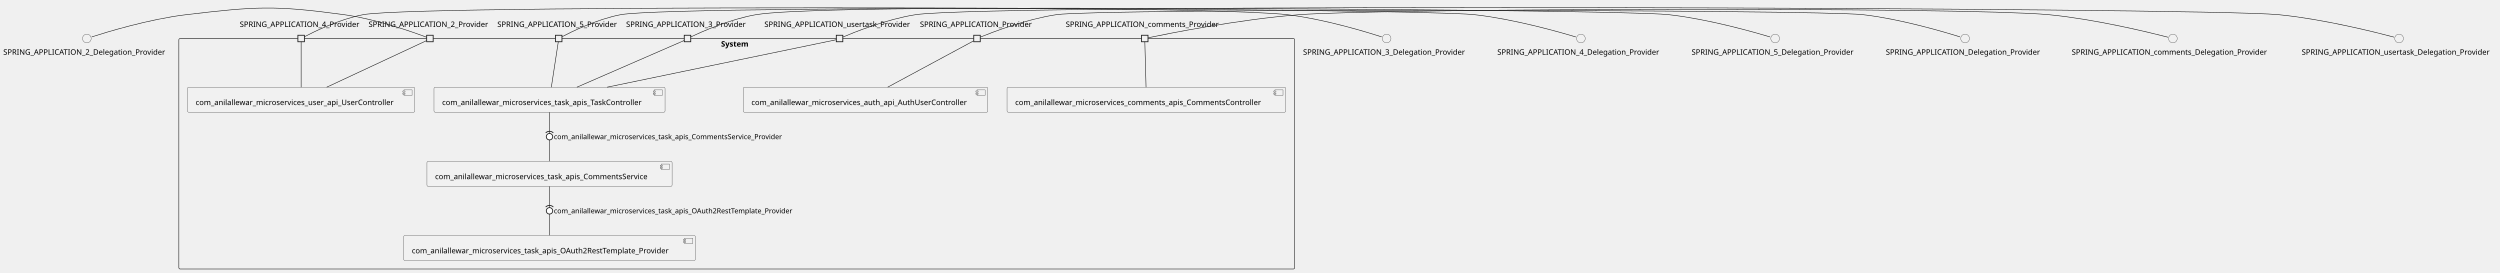
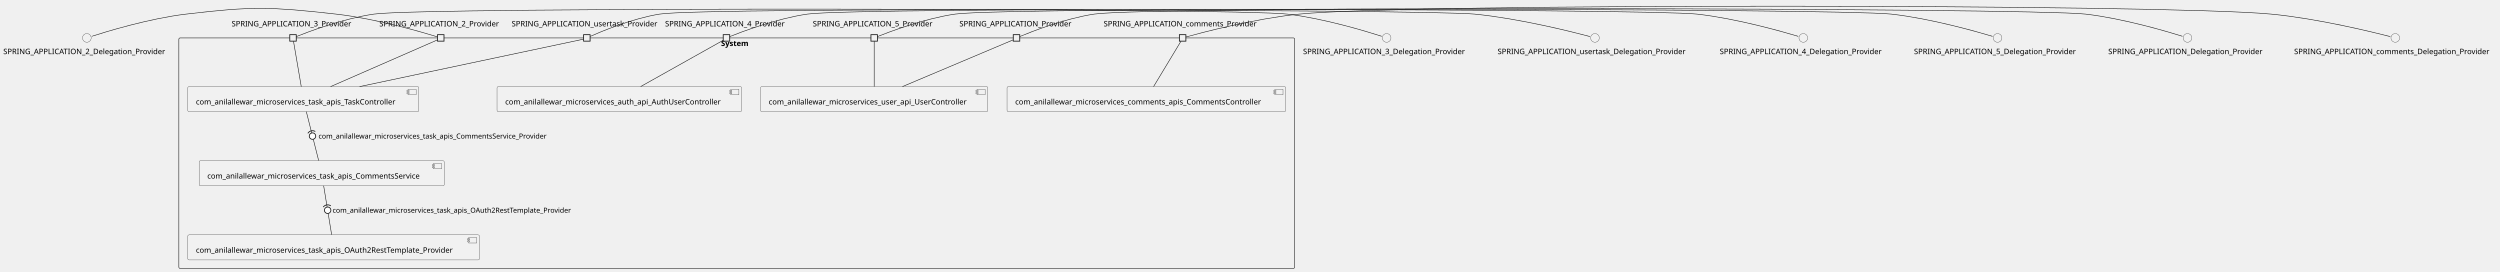
- <svg xmlns="http://www.w3.org/2000/svg" xmlns:xlink="http://www.w3.org/1999/xlink" contentStyleType="text/css" height="503px" preserveAspectRatio="none" style="width:4620px;height:503px;background:#FFFFFF;" version="1.1" viewBox="0 0 4620 503" width="4620px" zoomAndPan="magnify">
+ <svg xmlns="http://www.w3.org/2000/svg" xmlns:xlink="http://www.w3.org/1999/xlink" contentStyleType="text/css" height="502px" preserveAspectRatio="none" style="width:4620px;height:502px;background:#FFFFFF;" version="1.1" viewBox="0 0 4620 502" width="4620px" zoomAndPan="magnify">
  <defs />
  <g>
    <g id="cluster_System">
-       <rect fill="none" height="426" rx="2.5" ry="2.5" style="stroke:#181818;stroke-width:1.0;" width="2062" x="330.5" y="71.15" />
-       <text fill="#000000" font-family="sans-serif" font-size="14" font-weight="bold" lengthAdjust="spacing" textLength="58" x="1332.5" y="86.145">System</text>
+       <rect fill="none" height="426" rx="2.5" ry="2.5" style="stroke:#181818;stroke-width:1.0;" width="2062" x="330.5" y="70.06" />
+       <text fill="#000000" font-family="sans-serif" font-size="14" font-weight="bold" lengthAdjust="spacing" textLength="58" x="1332.5" y="85.055">System</text>
    </g>
    <g id="elem_com_anilallewar_microservices_auth_api_AuthUserController">
-       <a href="anilallewar-microservices-basics-spring-boot.repository#__kEfWgXNEe-cbYDZLN8xkg" target="_top" title="anilallewar-microservices-basics-spring-boot.repository#__kEfWgXNEe-cbYDZLN8xkg" xlink:actuate="onRequest" xlink:href="anilallewar-microservices-basics-spring-boot.repository#__kEfWgXNEe-cbYDZLN8xkg" xlink:show="new" xlink:title="anilallewar-microservices-basics-spring-boot.repository#__kEfWgXNEe-cbYDZLN8xkg" xlink:type="simple">
-         <rect fill="#F1F1F1" height="46.297" rx="2.5" ry="2.5" style="stroke:#181818;stroke-width:0.5;" width="452" x="1373.5" y="161.15" />
-         <rect fill="#F1F1F1" height="10" style="stroke:#181818;stroke-width:0.5;" width="15" x="1805.5" y="166.15" />
-         <rect fill="#F1F1F1" height="2" style="stroke:#181818;stroke-width:0.5;" width="4" x="1803.5" y="168.15" />
-         <rect fill="#F1F1F1" height="2" style="stroke:#181818;stroke-width:0.5;" width="4" x="1803.5" y="172.15" />
-         <text fill="#000000" font-family="sans-serif" font-size="14" lengthAdjust="spacing" textLength="412" x="1388.5" y="194.145">com_anilallewar_microservices_auth_api_AuthUserController</text>
+       <a href="anilallewar-microservices-basics-spring-boot.repository#__WRhlgaWEe-ruNFKcMAAgA" target="_top" title="anilallewar-microservices-basics-spring-boot.repository#__WRhlgaWEe-ruNFKcMAAgA" xlink:actuate="onRequest" xlink:href="anilallewar-microservices-basics-spring-boot.repository#__WRhlgaWEe-ruNFKcMAAgA" xlink:show="new" xlink:title="anilallewar-microservices-basics-spring-boot.repository#__WRhlgaWEe-ruNFKcMAAgA" xlink:type="simple">
+         <rect fill="#F1F1F1" height="46.297" rx="2.5" ry="2.5" style="stroke:#181818;stroke-width:0.5;" width="452" x="918.5" y="160.06" />
+         <rect fill="#F1F1F1" height="10" style="stroke:#181818;stroke-width:0.5;" width="15" x="1350.5" y="165.06" />
+         <rect fill="#F1F1F1" height="2" style="stroke:#181818;stroke-width:0.5;" width="4" x="1348.5" y="167.06" />
+         <rect fill="#F1F1F1" height="2" style="stroke:#181818;stroke-width:0.5;" width="4" x="1348.5" y="171.06" />
+         <text fill="#000000" font-family="sans-serif" font-size="14" lengthAdjust="spacing" textLength="412" x="933.5" y="193.055">com_anilallewar_microservices_auth_api_AuthUserController</text>
      </a>
    </g>
    <g id="elem_com_anilallewar_microservices_comments_apis_CommentsController">
-       <a href="anilallewar-microservices-basics-spring-boot.repository#__kEfWgXNEe-cbYDZLN8xkg" target="_top" title="anilallewar-microservices-basics-spring-boot.repository#__kEfWgXNEe-cbYDZLN8xkg" xlink:actuate="onRequest" xlink:href="anilallewar-microservices-basics-spring-boot.repository#__kEfWgXNEe-cbYDZLN8xkg" xlink:show="new" xlink:title="anilallewar-microservices-basics-spring-boot.repository#__kEfWgXNEe-cbYDZLN8xkg" xlink:type="simple">
-         <rect fill="#F1F1F1" height="46.297" rx="2.5" ry="2.5" style="stroke:#181818;stroke-width:0.5;" width="515" x="1861" y="161.15" />
-         <rect fill="#F1F1F1" height="10" style="stroke:#181818;stroke-width:0.5;" width="15" x="2356" y="166.15" />
-         <rect fill="#F1F1F1" height="2" style="stroke:#181818;stroke-width:0.5;" width="4" x="2354" y="168.15" />
-         <rect fill="#F1F1F1" height="2" style="stroke:#181818;stroke-width:0.5;" width="4" x="2354" y="172.15" />
-         <text fill="#000000" font-family="sans-serif" font-size="14" lengthAdjust="spacing" textLength="475" x="1876" y="194.145">com_anilallewar_microservices_comments_apis_CommentsController</text>
+       <a href="anilallewar-microservices-basics-spring-boot.repository#__WRhlgaWEe-ruNFKcMAAgA" target="_top" title="anilallewar-microservices-basics-spring-boot.repository#__WRhlgaWEe-ruNFKcMAAgA" xlink:actuate="onRequest" xlink:href="anilallewar-microservices-basics-spring-boot.repository#__WRhlgaWEe-ruNFKcMAAgA" xlink:show="new" xlink:title="anilallewar-microservices-basics-spring-boot.repository#__WRhlgaWEe-ruNFKcMAAgA" xlink:type="simple">
+         <rect fill="#F1F1F1" height="46.297" rx="2.5" ry="2.5" style="stroke:#181818;stroke-width:0.5;" width="515" x="1861" y="160.06" />
+         <rect fill="#F1F1F1" height="10" style="stroke:#181818;stroke-width:0.5;" width="15" x="2356" y="165.06" />
+         <rect fill="#F1F1F1" height="2" style="stroke:#181818;stroke-width:0.5;" width="4" x="2354" y="167.06" />
+         <rect fill="#F1F1F1" height="2" style="stroke:#181818;stroke-width:0.5;" width="4" x="2354" y="171.06" />
+         <text fill="#000000" font-family="sans-serif" font-size="14" lengthAdjust="spacing" textLength="475" x="1876" y="193.055">com_anilallewar_microservices_comments_apis_CommentsController</text>
      </a>
    </g>
    <g id="elem_com_anilallewar_microservices_task_apis_CommentsService">
-       <a href="anilallewar-microservices-basics-spring-boot.repository#__kEfWgXNEe-cbYDZLN8xkg" target="_top" title="anilallewar-microservices-basics-spring-boot.repository#__kEfWgXNEe-cbYDZLN8xkg" xlink:actuate="onRequest" xlink:href="anilallewar-microservices-basics-spring-boot.repository#__kEfWgXNEe-cbYDZLN8xkg" xlink:show="new" xlink:title="anilallewar-microservices-basics-spring-boot.repository#__kEfWgXNEe-cbYDZLN8xkg" xlink:type="simple">
-         <rect fill="#F1F1F1" height="46.297" rx="2.5" ry="2.5" style="stroke:#181818;stroke-width:0.5;" width="453" x="789" y="298.15" />
-         <rect fill="#F1F1F1" height="10" style="stroke:#181818;stroke-width:0.5;" width="15" x="1222" y="303.15" />
-         <rect fill="#F1F1F1" height="2" style="stroke:#181818;stroke-width:0.5;" width="4" x="1220" y="305.15" />
-         <rect fill="#F1F1F1" height="2" style="stroke:#181818;stroke-width:0.5;" width="4" x="1220" y="309.15" />
-         <text fill="#000000" font-family="sans-serif" font-size="14" lengthAdjust="spacing" textLength="413" x="804" y="331.145">com_anilallewar_microservices_task_apis_CommentsService</text>
+       <a href="anilallewar-microservices-basics-spring-boot.repository#__WRhlgaWEe-ruNFKcMAAgA" target="_top" title="anilallewar-microservices-basics-spring-boot.repository#__WRhlgaWEe-ruNFKcMAAgA" xlink:actuate="onRequest" xlink:href="anilallewar-microservices-basics-spring-boot.repository#__WRhlgaWEe-ruNFKcMAAgA" xlink:show="new" xlink:title="anilallewar-microservices-basics-spring-boot.repository#__WRhlgaWEe-ruNFKcMAAgA" xlink:type="simple">
+         <rect fill="#F1F1F1" height="46.297" rx="2.5" ry="2.5" style="stroke:#181818;stroke-width:0.5;" width="453" x="368" y="297.06" />
+         <rect fill="#F1F1F1" height="10" style="stroke:#181818;stroke-width:0.5;" width="15" x="801" y="302.06" />
+         <rect fill="#F1F1F1" height="2" style="stroke:#181818;stroke-width:0.5;" width="4" x="799" y="304.06" />
+         <rect fill="#F1F1F1" height="2" style="stroke:#181818;stroke-width:0.5;" width="4" x="799" y="308.06" />
+         <text fill="#000000" font-family="sans-serif" font-size="14" lengthAdjust="spacing" textLength="413" x="383" y="330.055">com_anilallewar_microservices_task_apis_CommentsService</text>
      </a>
    </g>
    <g id="elem_com_anilallewar_microservices_task_apis_OAuth2RestTemplate_Provider">
-       <a href="anilallewar-microservices-basics-spring-boot.repository#__kEfWgXNEe-cbYDZLN8xkg" target="_top" title="anilallewar-microservices-basics-spring-boot.repository#__kEfWgXNEe-cbYDZLN8xkg" xlink:actuate="onRequest" xlink:href="anilallewar-microservices-basics-spring-boot.repository#__kEfWgXNEe-cbYDZLN8xkg" xlink:show="new" xlink:title="anilallewar-microservices-basics-spring-boot.repository#__kEfWgXNEe-cbYDZLN8xkg" xlink:type="simple">
-         <rect fill="#F1F1F1" height="46.297" rx="2.5" ry="2.5" style="stroke:#181818;stroke-width:0.5;" width="539" x="746" y="435.15" />
-         <rect fill="#F1F1F1" height="10" style="stroke:#181818;stroke-width:0.5;" width="15" x="1265" y="440.15" />
-         <rect fill="#F1F1F1" height="2" style="stroke:#181818;stroke-width:0.5;" width="4" x="1263" y="442.15" />
-         <rect fill="#F1F1F1" height="2" style="stroke:#181818;stroke-width:0.5;" width="4" x="1263" y="446.15" />
-         <text fill="#000000" font-family="sans-serif" font-size="14" lengthAdjust="spacing" textLength="499" x="761" y="468.145">com_anilallewar_microservices_task_apis_OAuth2RestTemplate_Provider</text>
+       <a href="anilallewar-microservices-basics-spring-boot.repository#__WRhlgaWEe-ruNFKcMAAgA" target="_top" title="anilallewar-microservices-basics-spring-boot.repository#__WRhlgaWEe-ruNFKcMAAgA" xlink:actuate="onRequest" xlink:href="anilallewar-microservices-basics-spring-boot.repository#__WRhlgaWEe-ruNFKcMAAgA" xlink:show="new" xlink:title="anilallewar-microservices-basics-spring-boot.repository#__WRhlgaWEe-ruNFKcMAAgA" xlink:type="simple">
+         <rect fill="#F1F1F1" height="46.297" rx="2.5" ry="2.5" style="stroke:#181818;stroke-width:0.5;" width="539" x="347" y="434.06" />
+         <rect fill="#F1F1F1" height="10" style="stroke:#181818;stroke-width:0.5;" width="15" x="866" y="439.06" />
+         <rect fill="#F1F1F1" height="2" style="stroke:#181818;stroke-width:0.5;" width="4" x="864" y="441.06" />
+         <rect fill="#F1F1F1" height="2" style="stroke:#181818;stroke-width:0.5;" width="4" x="864" y="445.06" />
+         <text fill="#000000" font-family="sans-serif" font-size="14" lengthAdjust="spacing" textLength="499" x="362" y="467.055">com_anilallewar_microservices_task_apis_OAuth2RestTemplate_Provider</text>
      </a>
    </g>
    <g id="elem_com_anilallewar_microservices_task_apis_TaskController">
-       <a href="anilallewar-microservices-basics-spring-boot.repository#__kEfWgXNEe-cbYDZLN8xkg" target="_top" title="anilallewar-microservices-basics-spring-boot.repository#__kEfWgXNEe-cbYDZLN8xkg" xlink:actuate="onRequest" xlink:href="anilallewar-microservices-basics-spring-boot.repository#__kEfWgXNEe-cbYDZLN8xkg" xlink:show="new" xlink:title="anilallewar-microservices-basics-spring-boot.repository#__kEfWgXNEe-cbYDZLN8xkg" xlink:type="simple">
-         <rect fill="#F1F1F1" height="46.297" rx="2.5" ry="2.5" style="stroke:#181818;stroke-width:0.5;" width="427" x="802" y="161.15" />
-         <rect fill="#F1F1F1" height="10" style="stroke:#181818;stroke-width:0.5;" width="15" x="1209" y="166.15" />
-         <rect fill="#F1F1F1" height="2" style="stroke:#181818;stroke-width:0.5;" width="4" x="1207" y="168.15" />
-         <rect fill="#F1F1F1" height="2" style="stroke:#181818;stroke-width:0.5;" width="4" x="1207" y="172.15" />
-         <text fill="#000000" font-family="sans-serif" font-size="14" lengthAdjust="spacing" textLength="387" x="817" y="194.145">com_anilallewar_microservices_task_apis_TaskController</text>
+       <a href="anilallewar-microservices-basics-spring-boot.repository#__WRhlgaWEe-ruNFKcMAAgA" target="_top" title="anilallewar-microservices-basics-spring-boot.repository#__WRhlgaWEe-ruNFKcMAAgA" xlink:actuate="onRequest" xlink:href="anilallewar-microservices-basics-spring-boot.repository#__WRhlgaWEe-ruNFKcMAAgA" xlink:show="new" xlink:title="anilallewar-microservices-basics-spring-boot.repository#__WRhlgaWEe-ruNFKcMAAgA" xlink:type="simple">
+         <rect fill="#F1F1F1" height="46.297" rx="2.5" ry="2.5" style="stroke:#181818;stroke-width:0.5;" width="427" x="347" y="160.06" />
+         <rect fill="#F1F1F1" height="10" style="stroke:#181818;stroke-width:0.5;" width="15" x="754" y="165.06" />
+         <rect fill="#F1F1F1" height="2" style="stroke:#181818;stroke-width:0.5;" width="4" x="752" y="167.06" />
+         <rect fill="#F1F1F1" height="2" style="stroke:#181818;stroke-width:0.5;" width="4" x="752" y="171.06" />
+         <text fill="#000000" font-family="sans-serif" font-size="14" lengthAdjust="spacing" textLength="387" x="362" y="193.055">com_anilallewar_microservices_task_apis_TaskController</text>
      </a>
    </g>
    <g id="elem_com_anilallewar_microservices_user_api_UserController">
-       <a href="anilallewar-microservices-basics-spring-boot.repository#__kEfWgXNEe-cbYDZLN8xkg" target="_top" title="anilallewar-microservices-basics-spring-boot.repository#__kEfWgXNEe-cbYDZLN8xkg" xlink:actuate="onRequest" xlink:href="anilallewar-microservices-basics-spring-boot.repository#__kEfWgXNEe-cbYDZLN8xkg" xlink:show="new" xlink:title="anilallewar-microservices-basics-spring-boot.repository#__kEfWgXNEe-cbYDZLN8xkg" xlink:type="simple">
-         <rect fill="#F1F1F1" height="46.297" rx="2.5" ry="2.5" style="stroke:#181818;stroke-width:0.5;" width="420" x="346.5" y="161.15" />
-         <rect fill="#F1F1F1" height="10" style="stroke:#181818;stroke-width:0.5;" width="15" x="746.5" y="166.15" />
-         <rect fill="#F1F1F1" height="2" style="stroke:#181818;stroke-width:0.5;" width="4" x="744.5" y="168.15" />
-         <rect fill="#F1F1F1" height="2" style="stroke:#181818;stroke-width:0.5;" width="4" x="744.5" y="172.15" />
-         <text fill="#000000" font-family="sans-serif" font-size="14" lengthAdjust="spacing" textLength="380" x="361.5" y="194.145">com_anilallewar_microservices_user_api_UserController</text>
+       <a href="anilallewar-microservices-basics-spring-boot.repository#__WRhlgaWEe-ruNFKcMAAgA" target="_top" title="anilallewar-microservices-basics-spring-boot.repository#__WRhlgaWEe-ruNFKcMAAgA" xlink:actuate="onRequest" xlink:href="anilallewar-microservices-basics-spring-boot.repository#__WRhlgaWEe-ruNFKcMAAgA" xlink:show="new" xlink:title="anilallewar-microservices-basics-spring-boot.repository#__WRhlgaWEe-ruNFKcMAAgA" xlink:type="simple">
+         <rect fill="#F1F1F1" height="46.297" rx="2.5" ry="2.5" style="stroke:#181818;stroke-width:0.5;" width="420" x="1405.5" y="160.06" />
+         <rect fill="#F1F1F1" height="10" style="stroke:#181818;stroke-width:0.5;" width="15" x="1805.5" y="165.06" />
+         <rect fill="#F1F1F1" height="2" style="stroke:#181818;stroke-width:0.5;" width="4" x="1803.5" y="167.06" />
+         <rect fill="#F1F1F1" height="2" style="stroke:#181818;stroke-width:0.5;" width="4" x="1803.5" y="171.06" />
+         <text fill="#000000" font-family="sans-serif" font-size="14" lengthAdjust="spacing" textLength="380" x="1420.5" y="193.055">com_anilallewar_microservices_user_api_UserController</text>
      </a>
    </g>
-     <text fill="#000000" font-family="sans-serif" font-size="14" lengthAdjust="spacing" textLength="227" x="681" y="49.848">SPRING_APPLICATION_2_Provider</text>
-     <rect fill="#F1F1F1" height="12" style="stroke:#181818;stroke-width:1.5;" width="12" x="788.5" y="65.15" />
-     <text fill="#000000" font-family="sans-serif" font-size="14" lengthAdjust="spacing" textLength="227" x="1157" y="49.848">SPRING_APPLICATION_3_Provider</text>
-     <rect fill="#F1F1F1" height="12" style="stroke:#181818;stroke-width:1.5;" width="12" x="1264.5" y="65.15" />
-     <text fill="#000000" font-family="sans-serif" font-size="14" lengthAdjust="spacing" textLength="227" x="443" y="49.848">SPRING_APPLICATION_4_Provider</text>
-     <rect fill="#F1F1F1" height="12" style="stroke:#181818;stroke-width:1.5;" width="12" x="550.5" y="65.15" />
-     <text fill="#000000" font-family="sans-serif" font-size="14" lengthAdjust="spacing" textLength="227" x="919" y="49.848">SPRING_APPLICATION_5_Provider</text>
-     <rect fill="#F1F1F1" height="12" style="stroke:#181818;stroke-width:1.5;" width="12" x="1026.5" y="65.15" />
-     <text fill="#000000" font-family="sans-serif" font-size="14" lengthAdjust="spacing" textLength="211" x="1700" y="49.848">SPRING_APPLICATION_Provider</text>
-     <rect fill="#F1F1F1" height="12" style="stroke:#181818;stroke-width:1.5;" width="12" x="1799.5" y="65.15" />
-     <text fill="#000000" font-family="sans-serif" font-size="14" lengthAdjust="spacing" textLength="292" x="1969.5" y="49.848">SPRING_APPLICATION_comments_Provider</text>
-     <rect fill="#F1F1F1" height="12" style="stroke:#181818;stroke-width:1.5;" width="12" x="2109.5" y="65.15" />
-     <text fill="#000000" font-family="sans-serif" font-size="14" lengthAdjust="spacing" textLength="278" x="1412.5" y="49.848">SPRING_APPLICATION_usertask_Provider</text>
-     <rect fill="#F1F1F1" height="12" style="stroke:#181818;stroke-width:1.5;" width="12" x="1545.5" y="65.15" />
+     <text fill="#000000" font-family="sans-serif" font-size="14" lengthAdjust="spacing" textLength="227" x="701" y="48.758">SPRING_APPLICATION_2_Provider</text>
+     <rect fill="#F1F1F1" height="12" style="stroke:#181818;stroke-width:1.5;" width="12" x="808.5" y="64.06" />
+     <text fill="#000000" font-family="sans-serif" font-size="14" lengthAdjust="spacing" textLength="227" x="428" y="48.758">SPRING_APPLICATION_3_Provider</text>
+     <rect fill="#F1F1F1" height="12" style="stroke:#181818;stroke-width:1.5;" width="12" x="535.5" y="64.06" />
+     <text fill="#000000" font-family="sans-serif" font-size="14" lengthAdjust="spacing" textLength="227" x="1229" y="48.758">SPRING_APPLICATION_4_Provider</text>
+     <rect fill="#F1F1F1" height="12" style="stroke:#181818;stroke-width:1.5;" width="12" x="1336.5" y="64.06" />
+     <text fill="#000000" font-family="sans-serif" font-size="14" lengthAdjust="spacing" textLength="227" x="1502" y="48.758">SPRING_APPLICATION_5_Provider</text>
+     <rect fill="#F1F1F1" height="12" style="stroke:#181818;stroke-width:1.5;" width="12" x="1609.5" y="64.06" />
+     <text fill="#000000" font-family="sans-serif" font-size="14" lengthAdjust="spacing" textLength="211" x="1773" y="48.758">SPRING_APPLICATION_Provider</text>
+     <rect fill="#F1F1F1" height="12" style="stroke:#181818;stroke-width:1.5;" width="12" x="1872.5" y="64.06" />
+     <text fill="#000000" font-family="sans-serif" font-size="14" lengthAdjust="spacing" textLength="292" x="2039.5" y="48.758">SPRING_APPLICATION_comments_Provider</text>
+     <rect fill="#F1F1F1" height="12" style="stroke:#181818;stroke-width:1.5;" width="12" x="2179.5" y="64.06" />
+     <text fill="#000000" font-family="sans-serif" font-size="14" lengthAdjust="spacing" textLength="278" x="945.5" y="48.758">SPRING_APPLICATION_usertask_Provider</text>
+     <rect fill="#F1F1F1" height="12" style="stroke:#181818;stroke-width:1.5;" width="12" x="1078.5" y="64.06" />
    <g id="elem_SPRING_APPLICATION_2_Delegation_Provider">
-       <ellipse cx="160.5" cy="71.15" fill="#F1F1F1" rx="8" ry="8" style="stroke:#181818;stroke-width:0.5;" />
-       <text fill="#000000" font-family="sans-serif" font-size="14" lengthAdjust="spacing" textLength="309" x="6" y="101.145">SPRING_APPLICATION_2_Delegation_Provider</text>
+       <ellipse cx="160.5" cy="70.06" fill="#F1F1F1" rx="8" ry="8" style="stroke:#181818;stroke-width:0.5;" />
+       <text fill="#000000" font-family="sans-serif" font-size="14" lengthAdjust="spacing" textLength="309" x="6" y="100.055">SPRING_APPLICATION_2_Delegation_Provider</text>
    </g>
    <g id="elem_SPRING_APPLICATION_3_Delegation_Provider">
-       <ellipse cx="2562.5" cy="71.15" fill="#F1F1F1" rx="8" ry="8" style="stroke:#181818;stroke-width:0.5;" />
-       <text fill="#000000" font-family="sans-serif" font-size="14" lengthAdjust="spacing" textLength="309" x="2408" y="101.145">SPRING_APPLICATION_3_Delegation_Provider</text>
+       <ellipse cx="2562.5" cy="70.06" fill="#F1F1F1" rx="8" ry="8" style="stroke:#181818;stroke-width:0.5;" />
+       <text fill="#000000" font-family="sans-serif" font-size="14" lengthAdjust="spacing" textLength="309" x="2408" y="100.055">SPRING_APPLICATION_3_Delegation_Provider</text>
    </g>
    <g id="elem_SPRING_APPLICATION_4_Delegation_Provider">
-       <ellipse cx="2921.5" cy="71.15" fill="#F1F1F1" rx="8" ry="8" style="stroke:#181818;stroke-width:0.5;" />
-       <text fill="#000000" font-family="sans-serif" font-size="14" lengthAdjust="spacing" textLength="309" x="2767" y="101.145">SPRING_APPLICATION_4_Delegation_Provider</text>
+       <ellipse cx="3332.5" cy="70.06" fill="#F1F1F1" rx="8" ry="8" style="stroke:#181818;stroke-width:0.5;" />
+       <text fill="#000000" font-family="sans-serif" font-size="14" lengthAdjust="spacing" textLength="309" x="3178" y="100.055">SPRING_APPLICATION_4_Delegation_Provider</text>
    </g>
    <g id="elem_SPRING_APPLICATION_5_Delegation_Provider">
-       <ellipse cx="3280.5" cy="71.15" fill="#F1F1F1" rx="8" ry="8" style="stroke:#181818;stroke-width:0.5;" />
-       <text fill="#000000" font-family="sans-serif" font-size="14" lengthAdjust="spacing" textLength="309" x="3126" y="101.145">SPRING_APPLICATION_5_Delegation_Provider</text>
+       <ellipse cx="3691.5" cy="70.06" fill="#F1F1F1" rx="8" ry="8" style="stroke:#181818;stroke-width:0.5;" />
+       <text fill="#000000" font-family="sans-serif" font-size="14" lengthAdjust="spacing" textLength="309" x="3537" y="100.055">SPRING_APPLICATION_5_Delegation_Provider</text>
    </g>
    <g id="elem_SPRING_APPLICATION_Delegation_Provider">
-       <ellipse cx="3631.5" cy="71.15" fill="#F1F1F1" rx="8" ry="8" style="stroke:#181818;stroke-width:0.5;" />
-       <text fill="#000000" font-family="sans-serif" font-size="14" lengthAdjust="spacing" textLength="293" x="3485" y="101.145">SPRING_APPLICATION_Delegation_Provider</text>
+       <ellipse cx="4042.5" cy="70.06" fill="#F1F1F1" rx="8" ry="8" style="stroke:#181818;stroke-width:0.5;" />
+       <text fill="#000000" font-family="sans-serif" font-size="14" lengthAdjust="spacing" textLength="293" x="3896" y="100.055">SPRING_APPLICATION_Delegation_Provider</text>
    </g>
    <g id="elem_SPRING_APPLICATION_comments_Delegation_Provider">
-       <ellipse cx="4015.5" cy="71.15" fill="#F1F1F1" rx="8" ry="8" style="stroke:#181818;stroke-width:0.5;" />
-       <text fill="#000000" font-family="sans-serif" font-size="14" lengthAdjust="spacing" textLength="374" x="3828.5" y="101.145">SPRING_APPLICATION_comments_Delegation_Provider</text>
+       <ellipse cx="4426.5" cy="70.06" fill="#F1F1F1" rx="8" ry="8" style="stroke:#181818;stroke-width:0.5;" />
+       <text fill="#000000" font-family="sans-serif" font-size="14" lengthAdjust="spacing" textLength="374" x="4239.5" y="100.055">SPRING_APPLICATION_comments_Delegation_Provider</text>
    </g>
    <g id="elem_SPRING_APPLICATION_usertask_Delegation_Provider">
-       <ellipse cx="4433.5" cy="71.15" fill="#F1F1F1" rx="8" ry="8" style="stroke:#181818;stroke-width:0.5;" />
-       <text fill="#000000" font-family="sans-serif" font-size="14" lengthAdjust="spacing" textLength="360" x="4253.5" y="101.145">SPRING_APPLICATION_usertask_Delegation_Provider</text>
+       <ellipse cx="2947.5" cy="70.06" fill="#F1F1F1" rx="8" ry="8" style="stroke:#181818;stroke-width:0.5;" />
+       <text fill="#000000" font-family="sans-serif" font-size="14" lengthAdjust="spacing" textLength="360" x="2767.5" y="100.055">SPRING_APPLICATION_usertask_Delegation_Provider</text>
    </g>
    <g id="link_SPRING_APPLICATION_2_Delegation_Provider_SPRING_APPLICATION_2_Provider">
-       <path d="M169.53,68.18 C195.97,59.66 275.68,35.23 344,27.15 C472.88,11.91 507.41,9.63 636,27.15 C696.84,35.44 767.28,60.84 788.29,68.76 " fill="none" id="SPRING_APPLICATION_2_Delegation_Provider-SPRING_APPLICATION_2_Provider" style="stroke:#181818;stroke-width:1.0;" />
+       <path d="M169.53,67.09 C195.97,58.57 275.68,34.14 344,26.06 C466.26,11.61 498.66,12.33 621,26.06 C695.98,34.48 784.28,60.69 808.24,68.1 " fill="none" id="SPRING_APPLICATION_2_Delegation_Provider-SPRING_APPLICATION_2_Provider" style="stroke:#181818;stroke-width:1.0;" />
    </g>
-     <g id="link_SPRING_APPLICATION_2_Provider_com_anilallewar_microservices_user_api_UserController">
-       <path d="M788.38,75.01 C762.91,86.88 663.91,133.06 603.8,161.09 " fill="none" id="SPRING_APPLICATION_2_Provider-com_anilallewar_microservices_user_api_UserController" style="stroke:#181818;stroke-width:1.0;" />
+     <g id="link_SPRING_APPLICATION_2_Provider_com_anilallewar_microservices_task_apis_TaskController">
+       <path d="M808.22,73.8 C781.45,85.51 675.24,131.92 610.9,160.03 " fill="none" id="SPRING_APPLICATION_2_Provider-com_anilallewar_microservices_task_apis_TaskController" style="stroke:#181818;stroke-width:1.0;" />
    </g>
    <g id="link_SPRING_APPLICATION_3_Delegation_Provider_SPRING_APPLICATION_3_Provider">
-       <path d="M2553.47,68.18 C2527.03,59.66 2447.32,35.23 2379,27.15 C2270.64,14.34 1504.59,8.97 1397,27.15 C1348.85,35.28 1294.57,59.68 1276.62,68.19 " fill="none" id="SPRING_APPLICATION_3_Delegation_Provider-SPRING_APPLICATION_3_Provider" style="stroke:#181818;stroke-width:1.0;" />
+       <path d="M2553.47,67.09 C2527.03,58.57 2447.32,34.14 2379,26.06 C2285.87,15.05 783.82,12.68 691,26.06 C633.69,34.32 567.73,59.52 547.62,67.56 " fill="none" id="SPRING_APPLICATION_3_Delegation_Provider-SPRING_APPLICATION_3_Provider" style="stroke:#181818;stroke-width:1.0;" />
    </g>
    <g id="link_SPRING_APPLICATION_3_Provider_com_anilallewar_microservices_task_apis_TaskController">
-       <path d="M1264.2,74.89 C1237.31,86.6 1130.69,133.01 1066.1,161.12 " fill="none" id="SPRING_APPLICATION_3_Provider-com_anilallewar_microservices_task_apis_TaskController" style="stroke:#181818;stroke-width:1.0;" />
+       <path d="M542.37,76.12 C544.86,90.71 552.19,133.52 556.73,160.04 " fill="none" id="SPRING_APPLICATION_3_Provider-com_anilallewar_microservices_task_apis_TaskController" style="stroke:#181818;stroke-width:1.0;" />
    </g>
    <g id="link_SPRING_APPLICATION_4_Delegation_Provider_SPRING_APPLICATION_4_Provider">
-       <path d="M2912.22,68.3 C2884.27,59.89 2798.32,35.26 2725,27.15 C2611.58,14.61 783.2,6.33 671,27.15 C627.66,35.19 579.55,59 562.72,67.81 " fill="none" id="SPRING_APPLICATION_4_Delegation_Provider-SPRING_APPLICATION_4_Provider" style="stroke:#181818;stroke-width:1.0;" />
+       <path d="M3323.22,67.21 C3295.27,58.8 3209.32,34.17 3136,26.06 C3045.22,16.02 1582.4,13.03 1492,26.06 C1434.69,34.32 1368.73,59.52 1348.62,67.56 " fill="none" id="SPRING_APPLICATION_4_Delegation_Provider-SPRING_APPLICATION_4_Provider" style="stroke:#181818;stroke-width:1.0;" />
    </g>
-     <g id="link_SPRING_APPLICATION_4_Provider_com_anilallewar_microservices_user_api_UserController">
-       <path d="M556.5,77.21 C556.5,91.8 556.5,134.61 556.5,161.13 " fill="none" id="SPRING_APPLICATION_4_Provider-com_anilallewar_microservices_user_api_UserController" style="stroke:#181818;stroke-width:1.0;" />
+     <g id="link_SPRING_APPLICATION_4_Provider_com_anilallewar_microservices_auth_api_AuthUserController">
+       <path d="M1336.36,74.5 C1313.64,87.24 1233.17,132.35 1183.95,159.94 " fill="none" id="SPRING_APPLICATION_4_Provider-com_anilallewar_microservices_auth_api_AuthUserController" style="stroke:#181818;stroke-width:1.0;" />
    </g>
    <g id="link_SPRING_APPLICATION_5_Delegation_Provider_SPRING_APPLICATION_5_Provider">
-       <path d="M3271.22,68.3 C3243.27,59.89 3157.32,35.26 3084,27.15 C2977.04,15.32 1252.81,7.52 1147,27.15 C1103.66,35.19 1055.55,59 1038.72,67.81 " fill="none" id="SPRING_APPLICATION_5_Delegation_Provider-SPRING_APPLICATION_5_Provider" style="stroke:#181818;stroke-width:1.0;" />
+       <path d="M3682.22,67.21 C3654.27,58.8 3568.32,34.17 3495,26.06 C3399.47,15.5 1860.13,12.35 1765,26.06 C1707.69,34.32 1641.73,59.52 1621.62,67.56 " fill="none" id="SPRING_APPLICATION_5_Delegation_Provider-SPRING_APPLICATION_5_Provider" style="stroke:#181818;stroke-width:1.0;" />
    </g>
-     <g id="link_SPRING_APPLICATION_5_Provider_com_anilallewar_microservices_task_apis_TaskController">
-       <path d="M1031.73,77.21 C1029.49,91.8 1022.93,134.61 1018.87,161.13 " fill="none" id="SPRING_APPLICATION_5_Provider-com_anilallewar_microservices_task_apis_TaskController" style="stroke:#181818;stroke-width:1.0;" />
+     <g id="link_SPRING_APPLICATION_5_Provider_com_anilallewar_microservices_user_api_UserController">
+       <path d="M1615.5,76.12 C1615.5,90.71 1615.5,133.52 1615.5,160.04 " fill="none" id="SPRING_APPLICATION_5_Provider-com_anilallewar_microservices_user_api_UserController" style="stroke:#181818;stroke-width:1.0;" />
    </g>
    <g id="link_SPRING_APPLICATION_Delegation_Provider_SPRING_APPLICATION_Provider">
-       <path d="M3622.22,68.18 C3595.04,59.66 3513.11,35.22 3443,27.15 C3360.71,17.67 2033.95,15.11 1952,27.15 C1896.04,35.37 1831.78,60.37 1811.77,68.54 " fill="none" id="SPRING_APPLICATION_Delegation_Provider-SPRING_APPLICATION_Provider" style="stroke:#181818;stroke-width:1.0;" />
+       <path d="M4033.22,67.09 C4006.04,58.57 3924.11,34.13 3854,26.06 C3752.89,14.42 2122.65,10.98 2022,26.06 C1967.11,34.29 1904.22,59.28 1884.64,67.45 " fill="none" id="SPRING_APPLICATION_Delegation_Provider-SPRING_APPLICATION_Provider" style="stroke:#181818;stroke-width:1.0;" />
    </g>
-     <g id="link_SPRING_APPLICATION_Provider_com_anilallewar_microservices_auth_api_AuthUserController">
-       <path d="M1799.11,75.59 C1775.48,88.33 1691.75,133.44 1640.55,161.03 " fill="none" id="SPRING_APPLICATION_Provider-com_anilallewar_microservices_auth_api_AuthUserController" style="stroke:#181818;stroke-width:1.0;" />
+     <g id="link_SPRING_APPLICATION_Provider_com_anilallewar_microservices_user_api_UserController">
+       <path d="M1872,73.8 C1844.27,85.51 1734.3,131.92 1667.69,160.03 " fill="none" id="SPRING_APPLICATION_Provider-com_anilallewar_microservices_user_api_UserController" style="stroke:#181818;stroke-width:1.0;" />
    </g>
    <g id="link_SPRING_APPLICATION_comments_Delegation_Provider_SPRING_APPLICATION_comments_Provider">
-       <path d="M4006.41,68.76 C3975.69,60.83 3872.83,35.4 3786,27.15 C3632.8,12.6 2554.44,15.4 2401,27.15 C2287.99,35.81 2152.01,63.47 2121.69,69.84 " fill="none" id="SPRING_APPLICATION_comments_Delegation_Provider-SPRING_APPLICATION_comments_Provider" style="stroke:#181818;stroke-width:1.0;" />
+       <path d="M4417.41,67.67 C4386.69,59.74 4283.83,34.31 4197,26.06 C3998.34,7.19 2599.54,6 2401,26.06 C2317.04,34.54 2217.44,61.17 2191.77,68.29 " fill="none" id="SPRING_APPLICATION_comments_Delegation_Provider-SPRING_APPLICATION_comments_Provider" style="stroke:#181818;stroke-width:1.0;" />
    </g>
    <g id="link_SPRING_APPLICATION_comments_Provider_com_anilallewar_microservices_comments_apis_CommentsController">
-       <path d="M2115.64,77.21 C2116.03,91.8 2117.19,134.61 2117.9,161.13 " fill="none" id="SPRING_APPLICATION_comments_Provider-com_anilallewar_microservices_comments_apis_CommentsController" style="stroke:#181818;stroke-width:1.0;" />
+       <path d="M2182.45,76.12 C2173.64,90.71 2147.8,133.52 2131.79,160.04 " fill="none" id="SPRING_APPLICATION_comments_Provider-com_anilallewar_microservices_comments_apis_CommentsController" style="stroke:#181818;stroke-width:1.0;" />
    </g>
    <g id="link_SPRING_APPLICATION_usertask_Delegation_Provider_SPRING_APPLICATION_usertask_Provider">
-       <path d="M4424.27,68.65 C4394,60.59 4294.86,35.36 4211,27.15 C4071.72,13.51 1830.34,6 1692,27.15 C1638.18,35.38 1576.66,60.37 1557.51,68.54 " fill="none" id="SPRING_APPLICATION_usertask_Delegation_Provider-SPRING_APPLICATION_usertask_Provider" style="stroke:#181818;stroke-width:1.0;" />
+       <path d="M2938.27,67.56 C2908,59.5 2808.86,34.27 2725,26.06 C2641.73,17.91 1301.62,12.89 1219,26.06 C1167.81,34.22 1109.63,58.82 1090.76,67.22 " fill="none" id="SPRING_APPLICATION_usertask_Delegation_Provider-SPRING_APPLICATION_usertask_Provider" style="stroke:#181818;stroke-width:1.0;" />
    </g>
    <g id="link_SPRING_APPLICATION_usertask_Provider_com_anilallewar_microservices_task_apis_TaskController">
-       <path d="M1545.48,73.4 C1504.56,81.87 1264.64,131.56 1122.02,161.09 " fill="none" id="SPRING_APPLICATION_usertask_Provider-com_anilallewar_microservices_task_apis_TaskController" style="stroke:#181818;stroke-width:1.0;" />
+       <path d="M1078.25,72.38 C1037.2,81.08 803.55,130.57 664.54,160.02 " fill="none" id="SPRING_APPLICATION_usertask_Provider-com_anilallewar_microservices_task_apis_TaskController" style="stroke:#181818;stroke-width:1.0;" />
    </g>
    <g id="link_com_anilallewar_microservices_task_apis_TaskController_com_anilallewar_microservices_task_apis_CommentsService">
-       <path d="M1015.5,207.44 C1015.5,232.46 1015.5,272.8 1015.5,297.82 " fill="none" id="com_anilallewar_microservices_task_apis_TaskController-com_anilallewar_microservices_task_apis_CommentsService" style="stroke:#181818;stroke-width:1.0;" />
-       <text fill="#000000" font-family="sans-serif" font-size="13" lengthAdjust="spacing" textLength="447" x="1023.5" y="257.217">com_anilallewar_microservices_task_apis_CommentsService_Provider</text>
-       <path d="M1022.571,245.559 A10,10 0 0 0 1008.429 245.559" fill="none" style="stroke:#181818;stroke-width:1.5;" />
-       <ellipse cx="1015.5" cy="252.63" fill="#FFFFFF" rx="6" ry="6" style="stroke:#181818;stroke-width:1.5;" />
+       <path d="M566.11,206.35 C572.41,231.37 582.57,271.71 588.88,296.73 " fill="none" id="com_anilallewar_microservices_task_apis_TaskController-com_anilallewar_microservices_task_apis_CommentsService" style="stroke:#181818;stroke-width:1.0;" />
+       <text fill="#000000" font-family="sans-serif" font-size="13" lengthAdjust="spacing" textLength="447" x="588.5" y="256.127">com_anilallewar_microservices_task_apis_CommentsService_Provider</text>
+       <path d="M582.621,242.956 A10,10 0 0 0 568.907 246.411" fill="none" style="stroke:#181818;stroke-width:1.5;" />
+       <ellipse cx="577.491" cy="251.54" fill="#FFFFFF" rx="6" ry="6" style="stroke:#181818;stroke-width:1.5;" />
    </g>
    <g id="link_com_anilallewar_microservices_task_apis_CommentsService_com_anilallewar_microservices_task_apis_OAuth2RestTemplate_Provider">
-       <path d="M1015.5,344.44 C1015.5,369.46 1015.5,409.8 1015.5,434.82 " fill="none" id="com_anilallewar_microservices_task_apis_CommentsService-com_anilallewar_microservices_task_apis_OAuth2RestTemplate_Provider" style="stroke:#181818;stroke-width:1.0;" />
-       <text fill="#000000" font-family="sans-serif" font-size="13" lengthAdjust="spacing" textLength="465" x="1023.5" y="394.217">com_anilallewar_microservices_task_apis_OAuth2RestTemplate_Provider</text>
-       <path d="M1022.571,382.559 A10,10 0 0 0 1008.429 382.559" fill="none" style="stroke:#181818;stroke-width:1.5;" />
-       <ellipse cx="1015.5" cy="389.63" fill="#FFFFFF" rx="6" ry="6" style="stroke:#181818;stroke-width:1.5;" />
+       <path d="M598.13,343.35 C602.21,368.37 608.78,408.71 612.86,433.73 " fill="none" id="com_anilallewar_microservices_task_apis_CommentsService-com_anilallewar_microservices_task_apis_OAuth2RestTemplate_Provider" style="stroke:#181818;stroke-width:1.0;" />
+       <text fill="#000000" font-family="sans-serif" font-size="13" lengthAdjust="spacing" textLength="465" x="614.5" y="393.127">com_anilallewar_microservices_task_apis_OAuth2RestTemplate_Provider</text>
+       <path d="M611.337,380.424 A10,10 0 0 0 597.379 382.698" fill="none" style="stroke:#181818;stroke-width:1.5;" />
+       <ellipse cx="605.495" cy="388.54" fill="#FFFFFF" rx="6" ry="6" style="stroke:#181818;stroke-width:1.5;" />
    </g>
  </g>
</svg>
